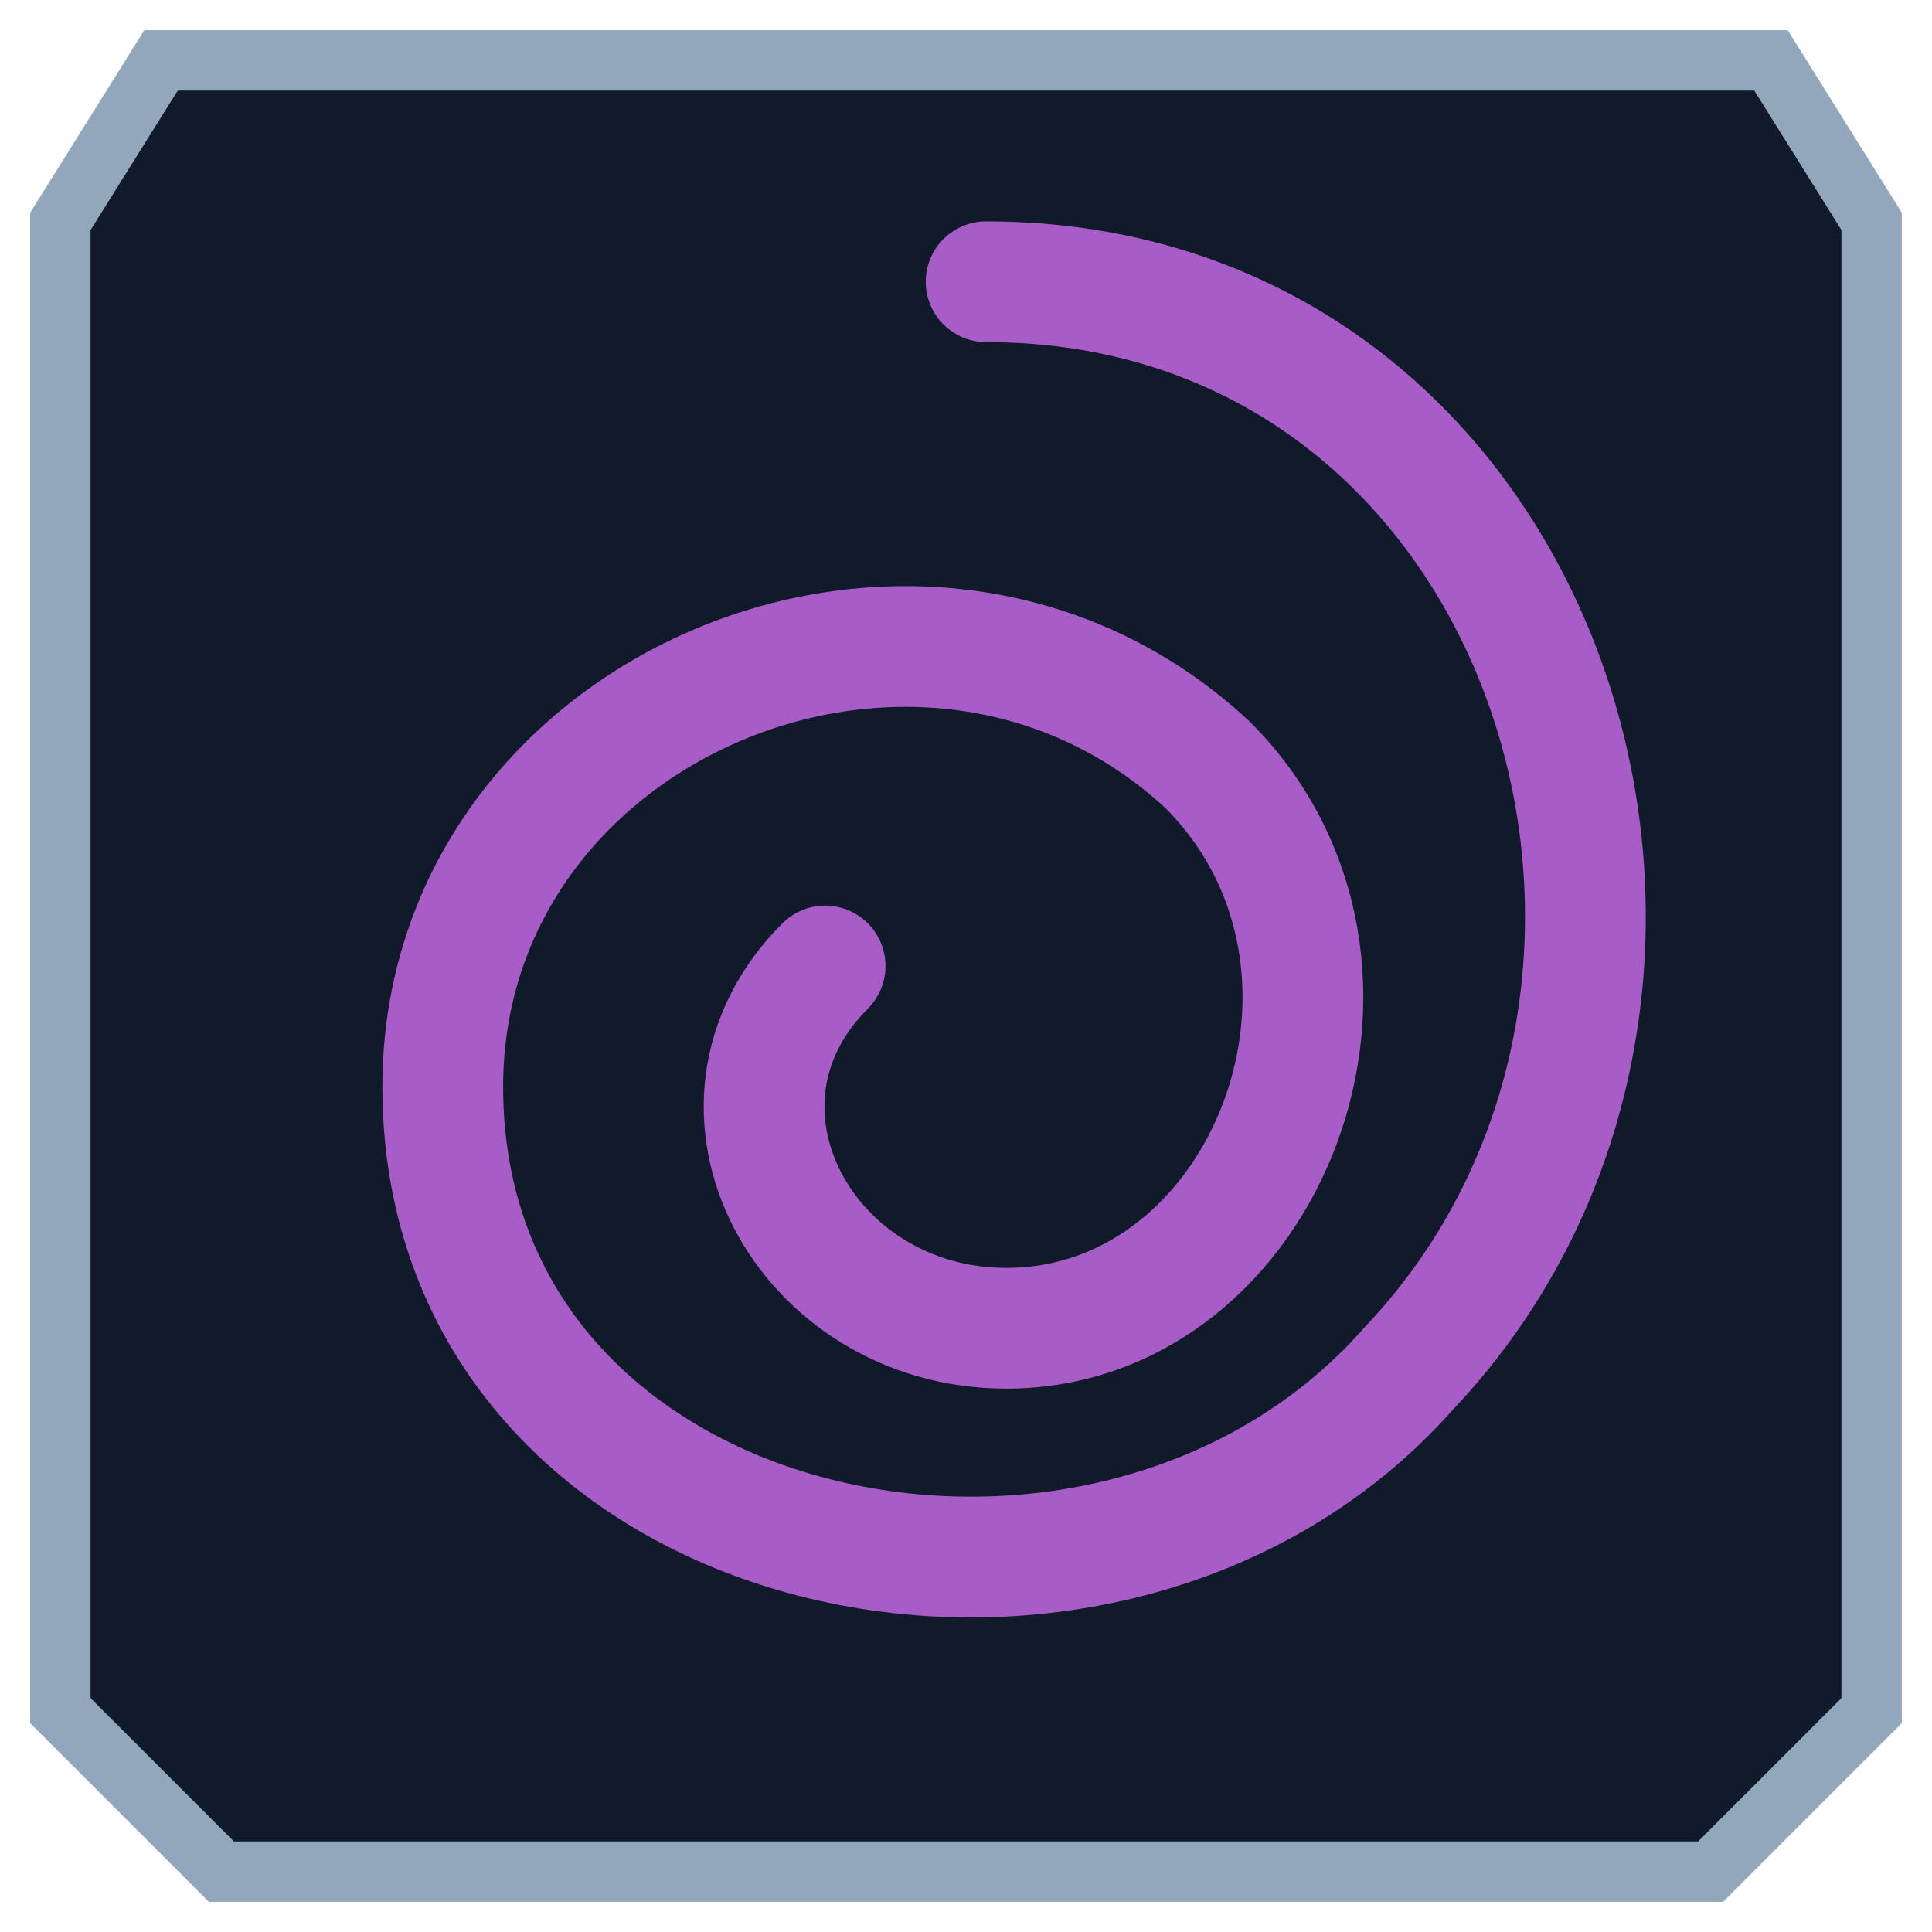
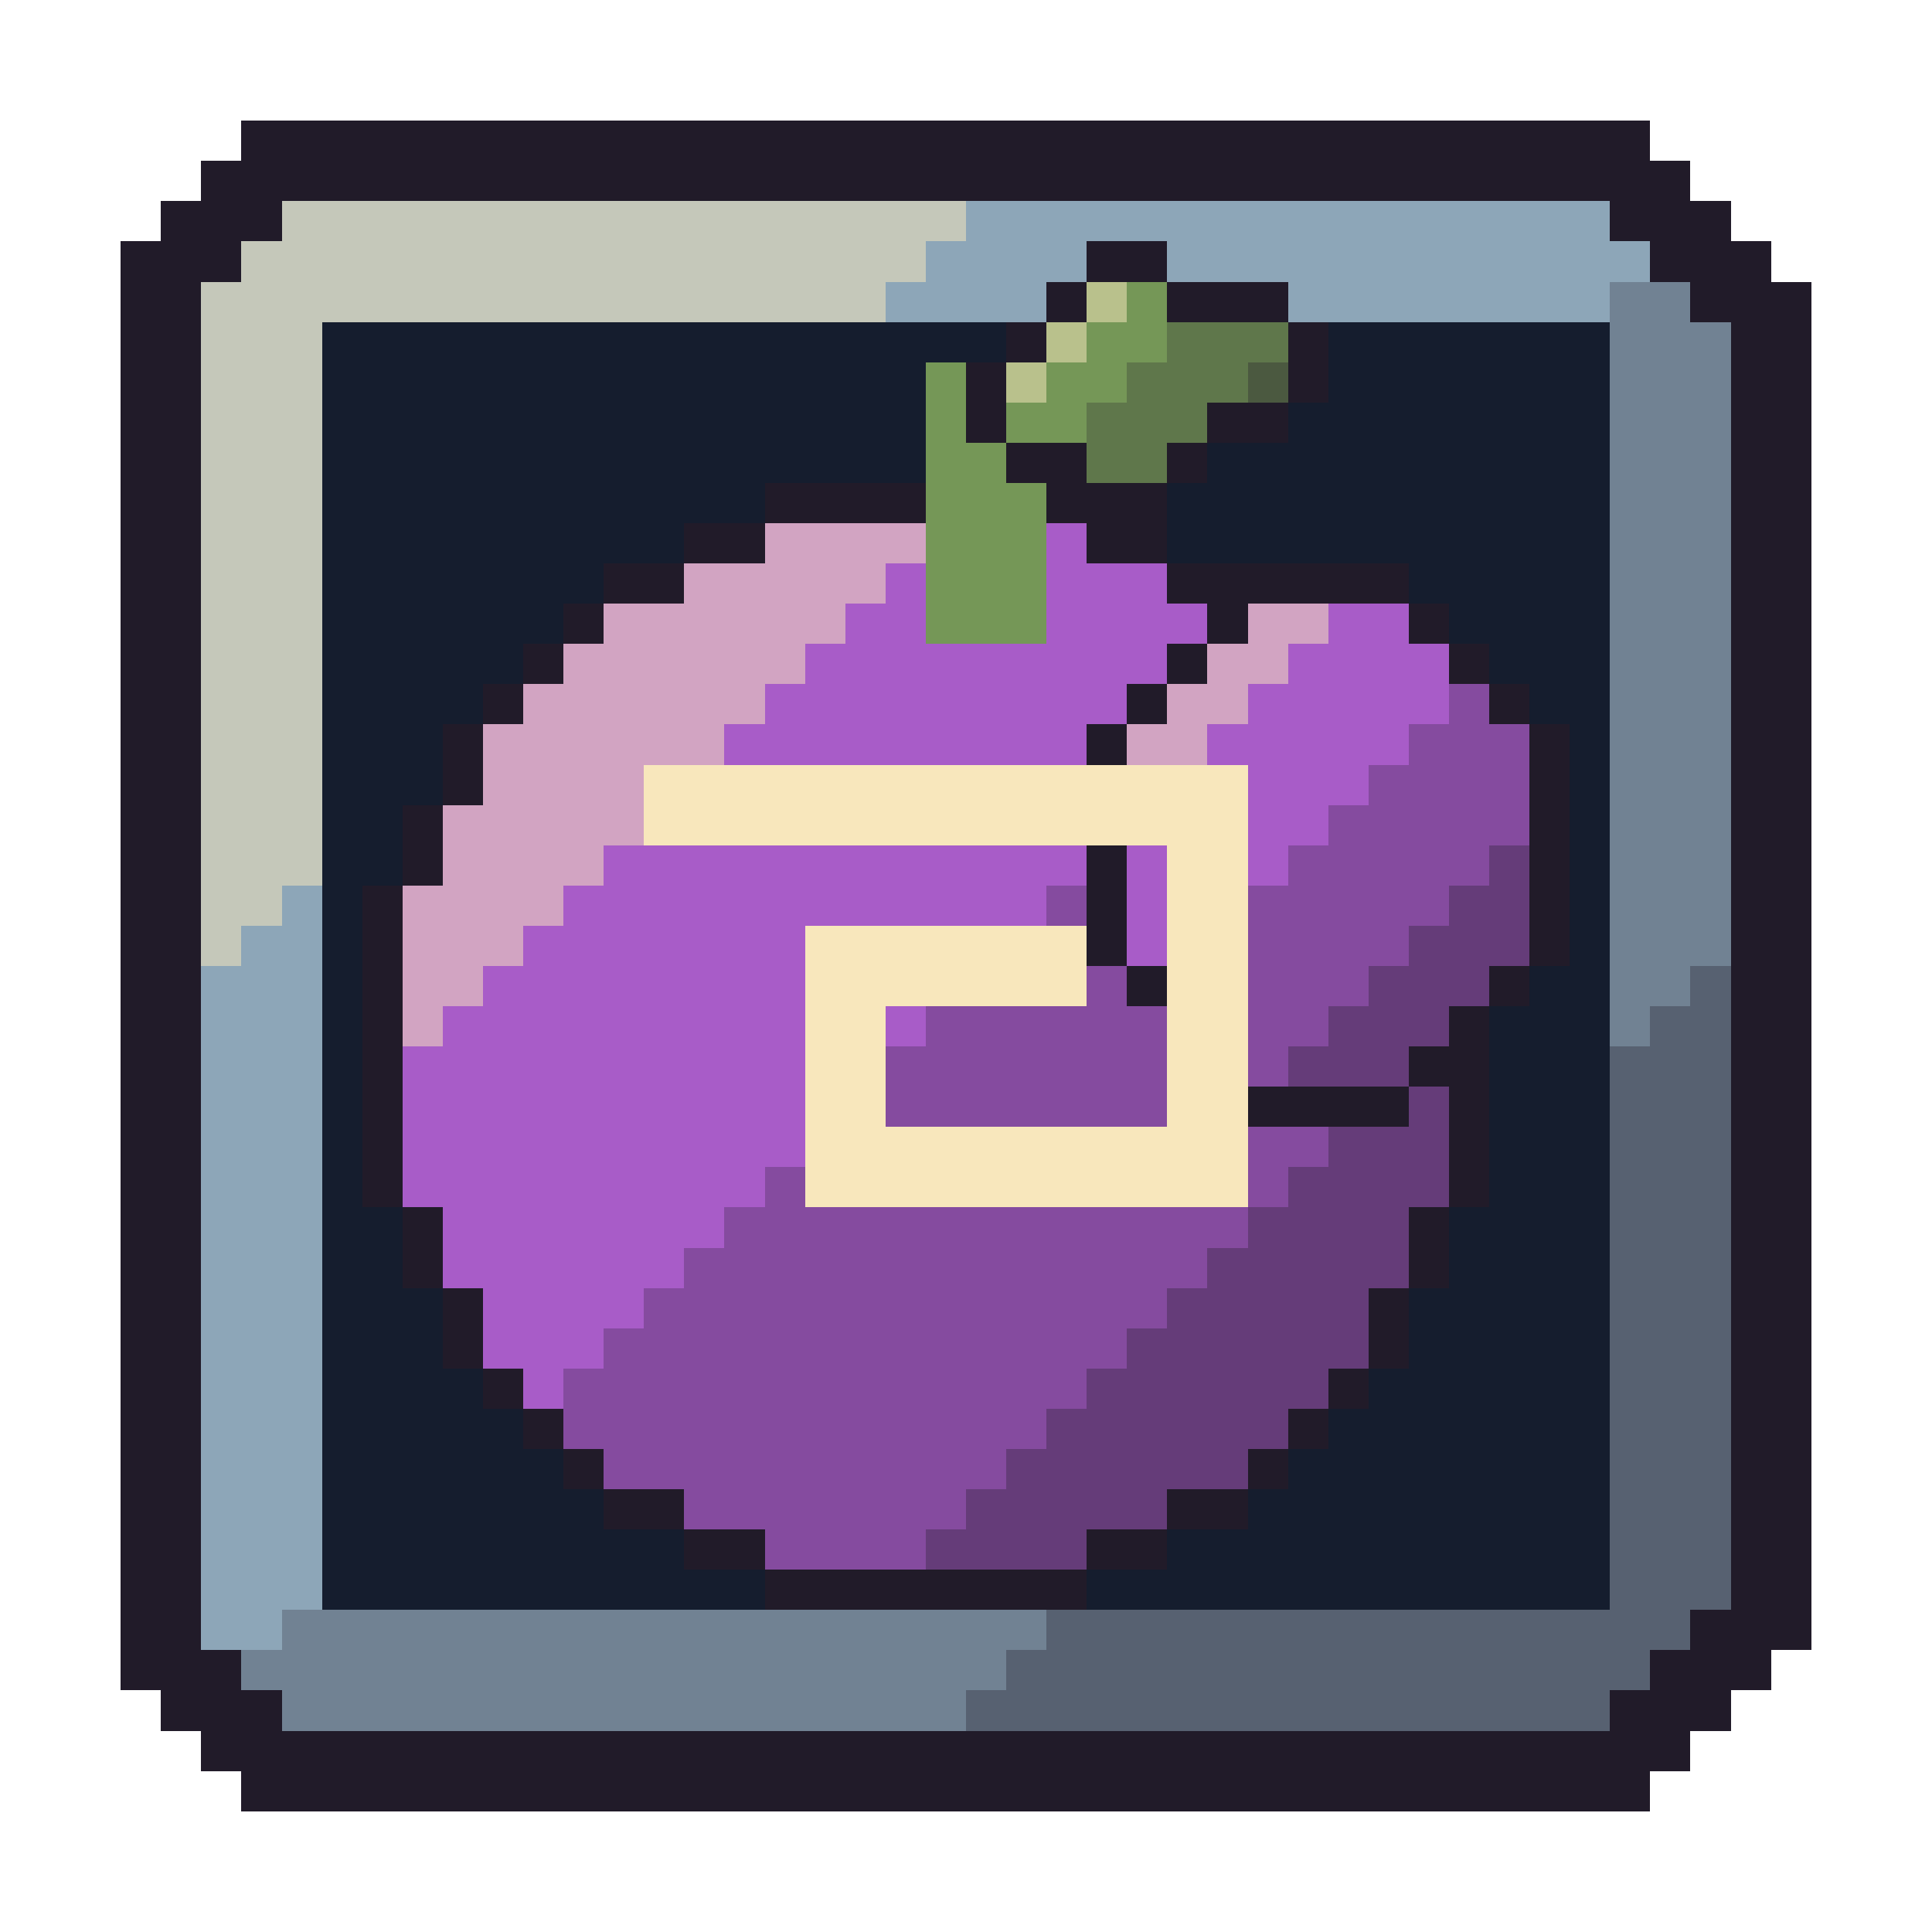
- <svg xmlns="http://www.w3.org/2000/svg" viewBox="0 0 96 96" role="img">
-   <path d="M8 3h80l5 8v74l-8 8H11l-8-8V11z" fill="#111a2b" stroke="#93a7bc" stroke-width="3" />
-   <path stroke="#a85cc8" stroke-width="6" stroke-linecap="round" stroke-linejoin="round" fill="none" d="M49 14c28 0 39 35 21 54-15 17-48 10-48-14 0-19 24-29 38-16 10 10 3 28-10 28-10 0-16-11-9-18" />
+ <svg xmlns="http://www.w3.org/2000/svg" width="96" height="96" viewBox="0 0 96 96" shape-rendering="crispEdges">
+   <path fill="#211b29" d="M12 6h70v2H12zM10 8h74v2H10zM8 10h6v2H8zM80 10h6v2H80zM6 12h6v2H6zM54 12h4v2H54zM82 12h6v2H82zM6 14h4v68H6zM52 14h2v2H52zM58 14h6v2H58zM84 14h6v2H84zM50 16h2v2H50zM64 16h2v4H64zM86 16h4v64H86zM48 18h2v4H48zM60 20h4v2H60zM50 22h4v2H50zM58 22h2v2H58zM38 24h8v2H38zM52 24h6v2H52zM34 26h4v2H34zM54 26h4v2H54zM30 28h4v2H30zM58 28h12v2H58zM28 30h2v2H28zM60 30h2v2H60zM70 30h2v2H70zM26 32h2v2H26zM58 32h2v2H58zM72 32h2v2H72zM24 34h2v2H24zM56 34h2v2H56zM74 34h2v2H74zM22 36h2v4H22zM54 36h2v2H54zM76 36h2v12H76zM20 40h2v4H20zM54 42h2v6H54zM18 44h2v16H18zM56 48h2v2H56zM74 48h2v2H74zM72 50h2v2H72zM70 52h4v2H70zM62 54h8v2H62zM72 54h2v6H72zM20 60h2v4H20zM70 60h2v4H70zM22 64h2v4H22zM68 64h2v4H68zM24 68h2v2H24zM66 68h2v2H66zM26 70h2v2H26zM64 70h2v2H64zM28 72h2v2H28zM62 72h2v2H62zM30 74h4v2H30zM58 74h4v2H58zM34 76h4v2H34zM54 76h4v2H54zM38 78h16v2H38zM84 80h6v2H84zM6 82h6v2H6zM82 82h6v2H82zM8 84h6v2H8zM80 84h6v2H80zM10 86h74v2H10zM12 88h70v2H12z" />
+   <path fill="#c5c8ba" d="M14 10h34v2H14zM12 12h34v2H12zM10 14h34v2H10zM10 16h6v28H10zM10 44h4v2H10zM10 46h2v2H10z" />
+   <path fill="#8da6b8" d="M48 10h32v2H48zM46 12h8v2H46zM58 12h24v2H58zM44 14h8v2H44zM64 14h16v2H64zM14 44h2v2H14zM12 46h4v2H12zM10 48h6v32H10zM10 80h4v2H10z" />
+   <path fill="#b9c18c" d="M54 14h2v2H54zM52 16h2v2H52zM50 18h2v2H50z" />
+   <path fill="#759757" d="M56 14h2v2H56zM54 16h4v2H54zM46 18h2v4H46zM52 18h4v2H52zM50 20h4v2H50zM46 22h4v2H46zM46 24h6v8H46z" />
+   <path fill="#718293" d="M80 14h4v2H80zM80 16h6v32H80zM80 48h4v2H80zM80 50h2v2H80zM14 80h38v2H14zM12 82h38v2H12zM14 84h34v2H14z" />
+   <path fill="#151d2e" d="M16 16h34v2H16zM66 16h14v4H66zM16 18h30v6H16zM64 20h16v2H64zM60 22h20v2H60zM16 24h22v2H16zM58 24h22v4H58zM16 26h18v2H16zM16 28h14v2H16zM70 28h10v2H70zM16 30h12v2H16zM72 30h8v2H72zM16 32h10v2H16zM74 32h6v2H74zM16 34h8v2H16zM76 34h4v2H76zM16 36h6v4H16zM78 36h2v12H78zM16 40h4v4H16zM16 44h2v16H16zM76 48h4v2H76zM74 50h6v10H74zM16 60h4v4H16zM72 60h8v4H72zM16 64h6v4H16zM70 64h10v4H70zM16 68h8v2H16zM68 68h12v2H68zM16 70h10v2H16zM66 70h14v2H66zM16 72h12v2H16zM64 72h16v2H64zM16 74h14v2H16zM62 74h18v2H62zM16 76h18v2H16zM58 76h22v2H58zM16 78h22v2H16zM54 78h26v2H54z" />
+   <path fill="#5f774b" d="M58 16h6v2H58zM56 18h6v2H56zM54 20h6v2H54zM54 22h4v2H54z" />
+   <path fill="#4b5940" d="M62 18h2v2H62z" />
+   <path fill="#d2a4c2" d="M38 26h8v2H38zM34 28h10v2H34zM30 30h12v2H30zM62 30h4v2H62zM28 32h12v2H28zM60 32h4v2H60zM26 34h12v2H26zM58 34h4v2H58zM24 36h12v2H24zM56 36h4v2H56zM24 38h8v2H24zM22 40h10v2H22zM22 42h8v2H22zM20 44h8v2H20zM20 46h6v2H20zM20 48h4v2H20zM20 50h2v2H20z" />
+   <path fill="#a85cc8" d="M52 26h2v2H52zM44 28h2v2H44zM52 28h6v2H52zM42 30h4v2H42zM52 30h8v2H52zM66 30h4v2H66zM40 32h18v2H40zM64 32h8v2H64zM38 34h18v2H38zM62 34h10v2H62zM36 36h18v2H36zM60 36h10v2H60zM62 38h6v2H62zM62 40h4v2H62zM30 42h24v2H30zM56 42h2v6H56zM62 42h2v2H62zM28 44h24v2H28zM26 46h14v2H26zM24 48h16v2H24zM22 50h18v2H22zM44 50h2v2H44zM20 52h20v6H20zM20 58h18v2H20zM22 60h14v2H22zM22 62h12v2H22zM24 64h8v2H24zM24 66h6v2H24zM26 68h2v2H26z" />
+   <path fill="#854b9f" d="M72 34h2v2H72zM70 36h6v2H70zM68 38h8v2H68zM66 40h10v2H66zM64 42h10v2H64zM52 44h2v2H52zM62 44h10v2H62zM62 46h8v2H62zM54 48h2v2H54zM62 48h6v2H62zM46 50h12v2H46zM62 50h4v2H62zM44 52h14v4H44zM62 52h2v2H62zM62 56h4v2H62zM38 58h2v2H38zM62 58h2v2H62zM36 60h26v2H36zM34 62h26v2H34zM32 64h26v2H32zM30 66h26v2H30zM28 68h26v2H28zM28 70h24v2H28zM30 72h20v2H30zM34 74h14v2H34zM38 76h8v2H38z" />
+   <path fill="#f8e7bc" d="M32 38h30v4H32zM58 42h4v14H58zM40 46h14v4H40zM40 50h4v6H40zM40 56h22v4H40z" />
+   <path fill="#653c79" d="M74 42h2v2H74zM72 44h4v2H72zM70 46h6v2H70zM68 48h6v2H68zM66 50h6v2H66zM64 52h6v2H64zM70 54h2v2H70zM66 56h6v2H66zM64 58h8v2H64zM62 60h8v2H62zM60 62h10v2H60zM58 64h10v2H58zM56 66h12v2H56zM54 68h12v2H54zM52 70h12v2H52zM50 72h12v2H50zM48 74h10v2H48zM46 76h8v2H46z" />
+   <path fill="#576171" d="M84 48h2v2H84zM82 50h4v2H82zM80 52h6v28H80zM52 80h32v2H52zM50 82h32v2H50zM48 84h32v2H48z" />
</svg>
